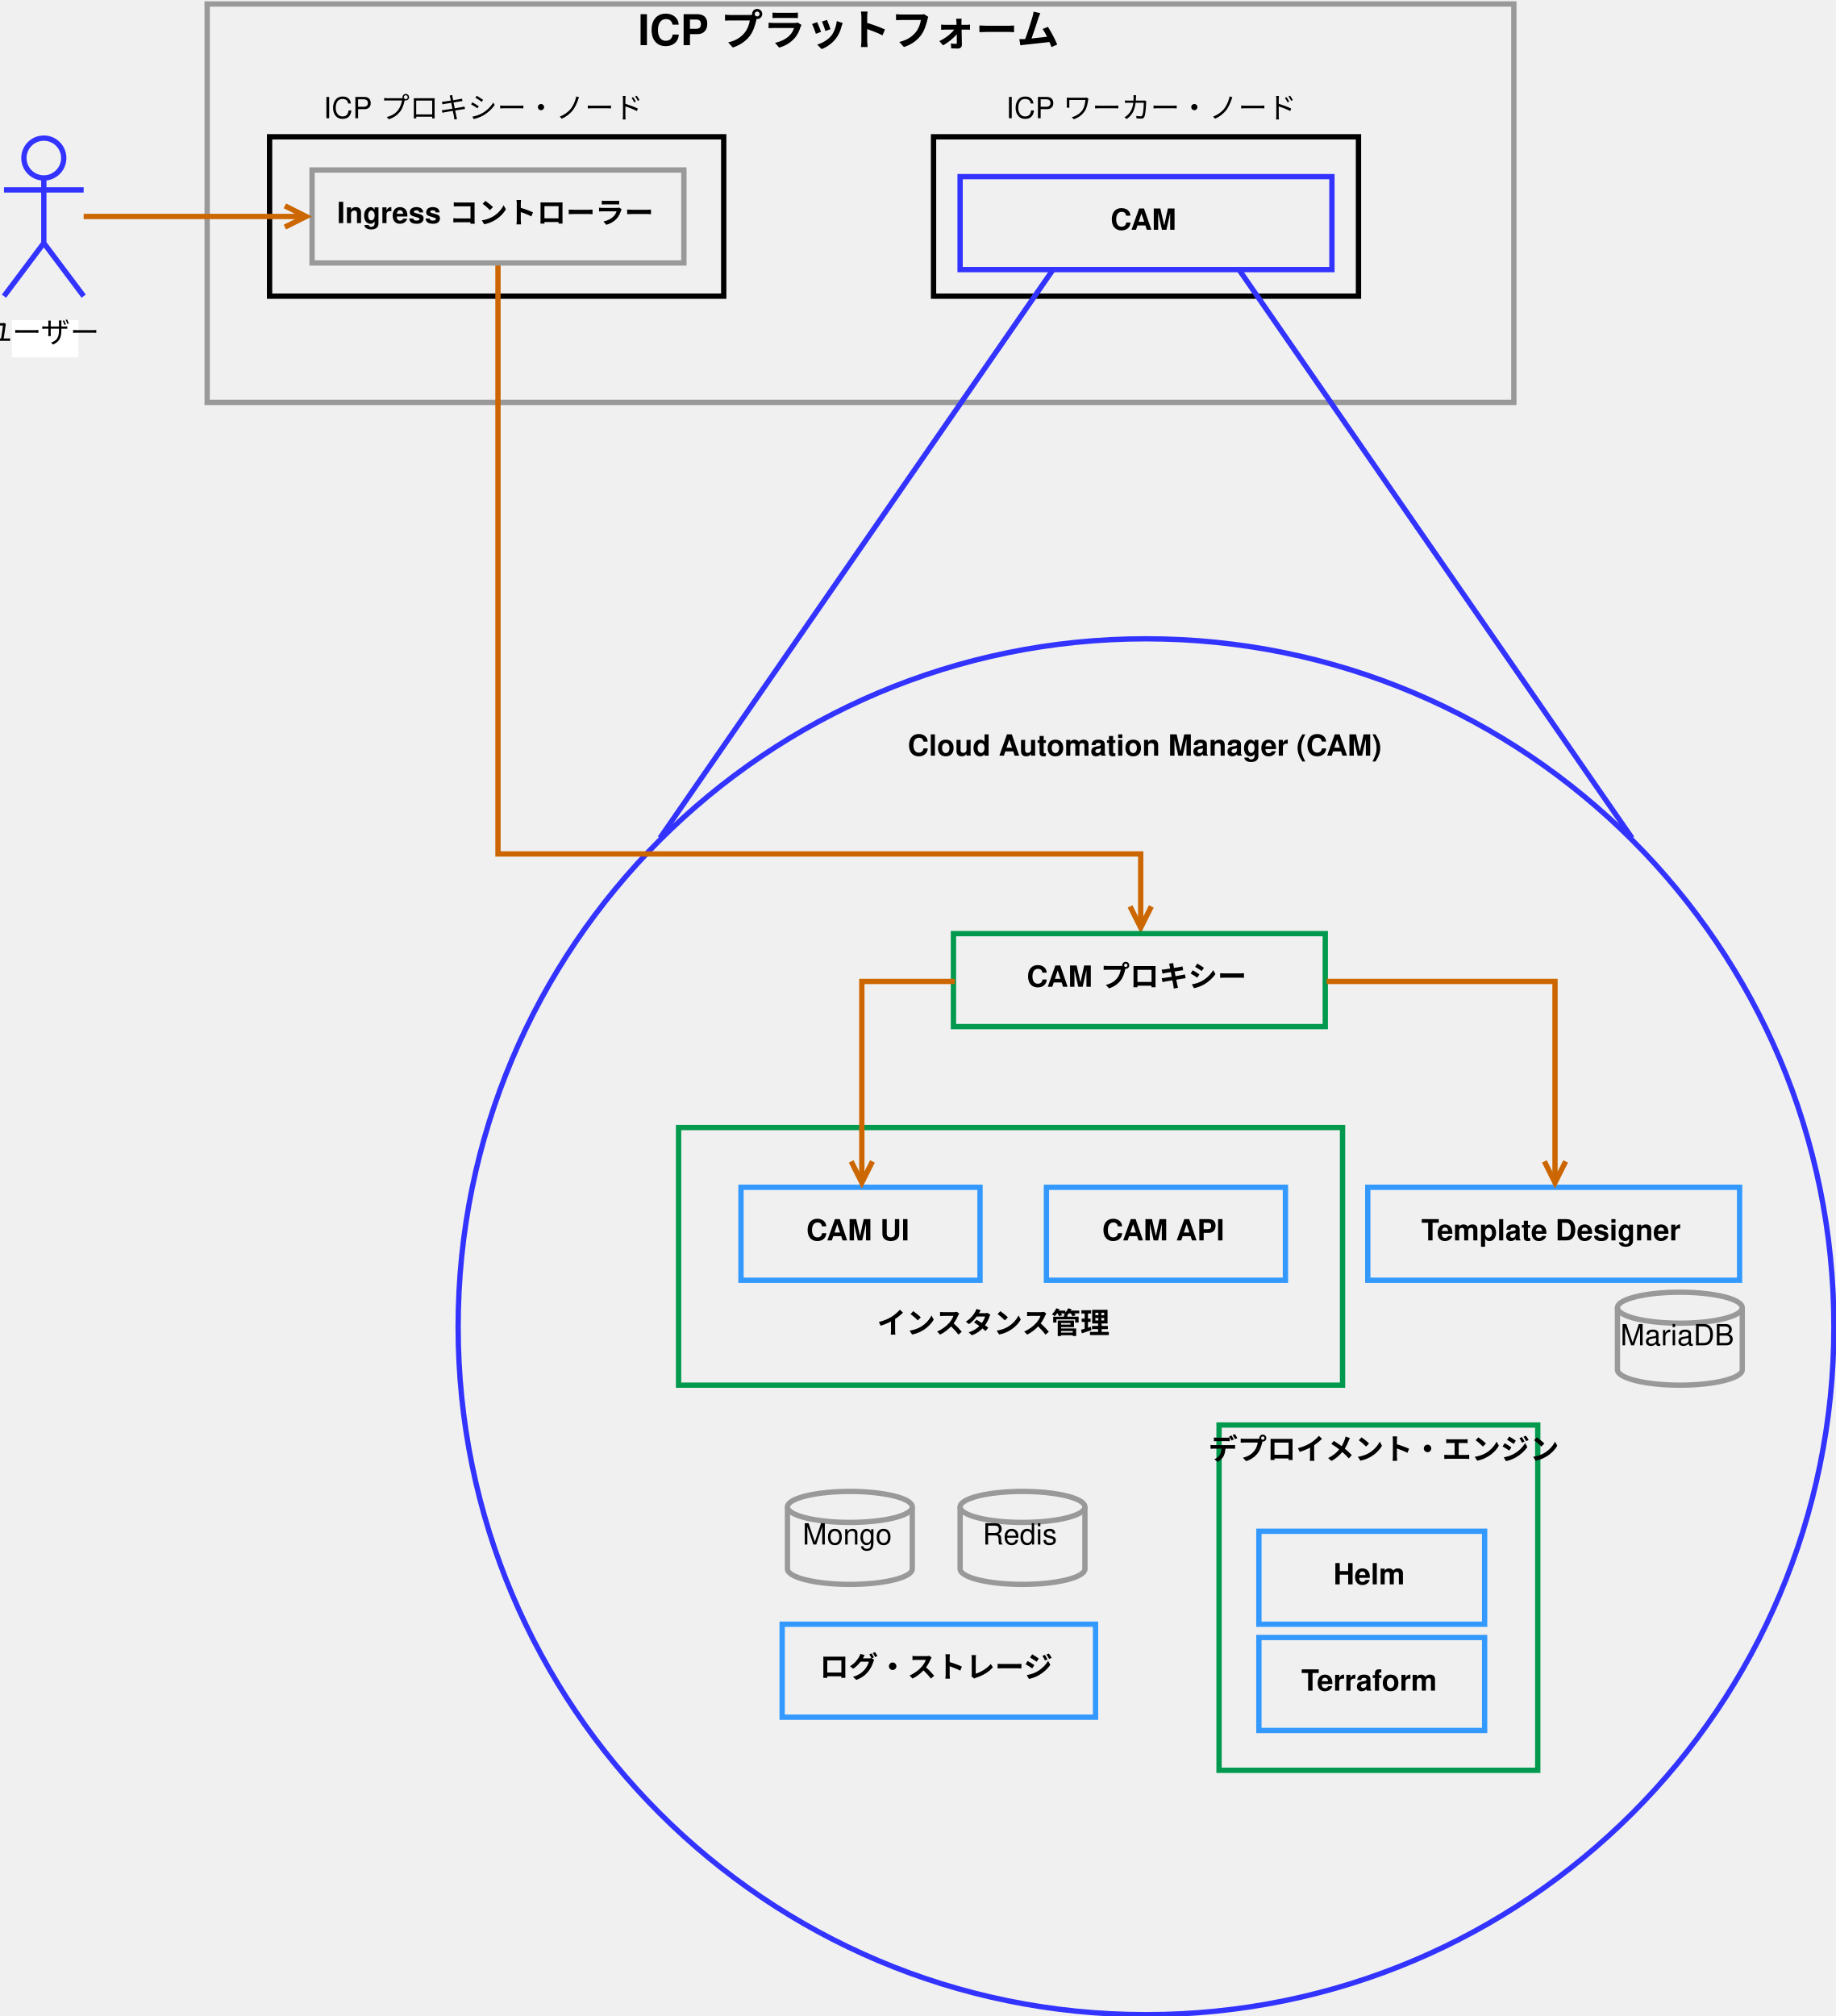
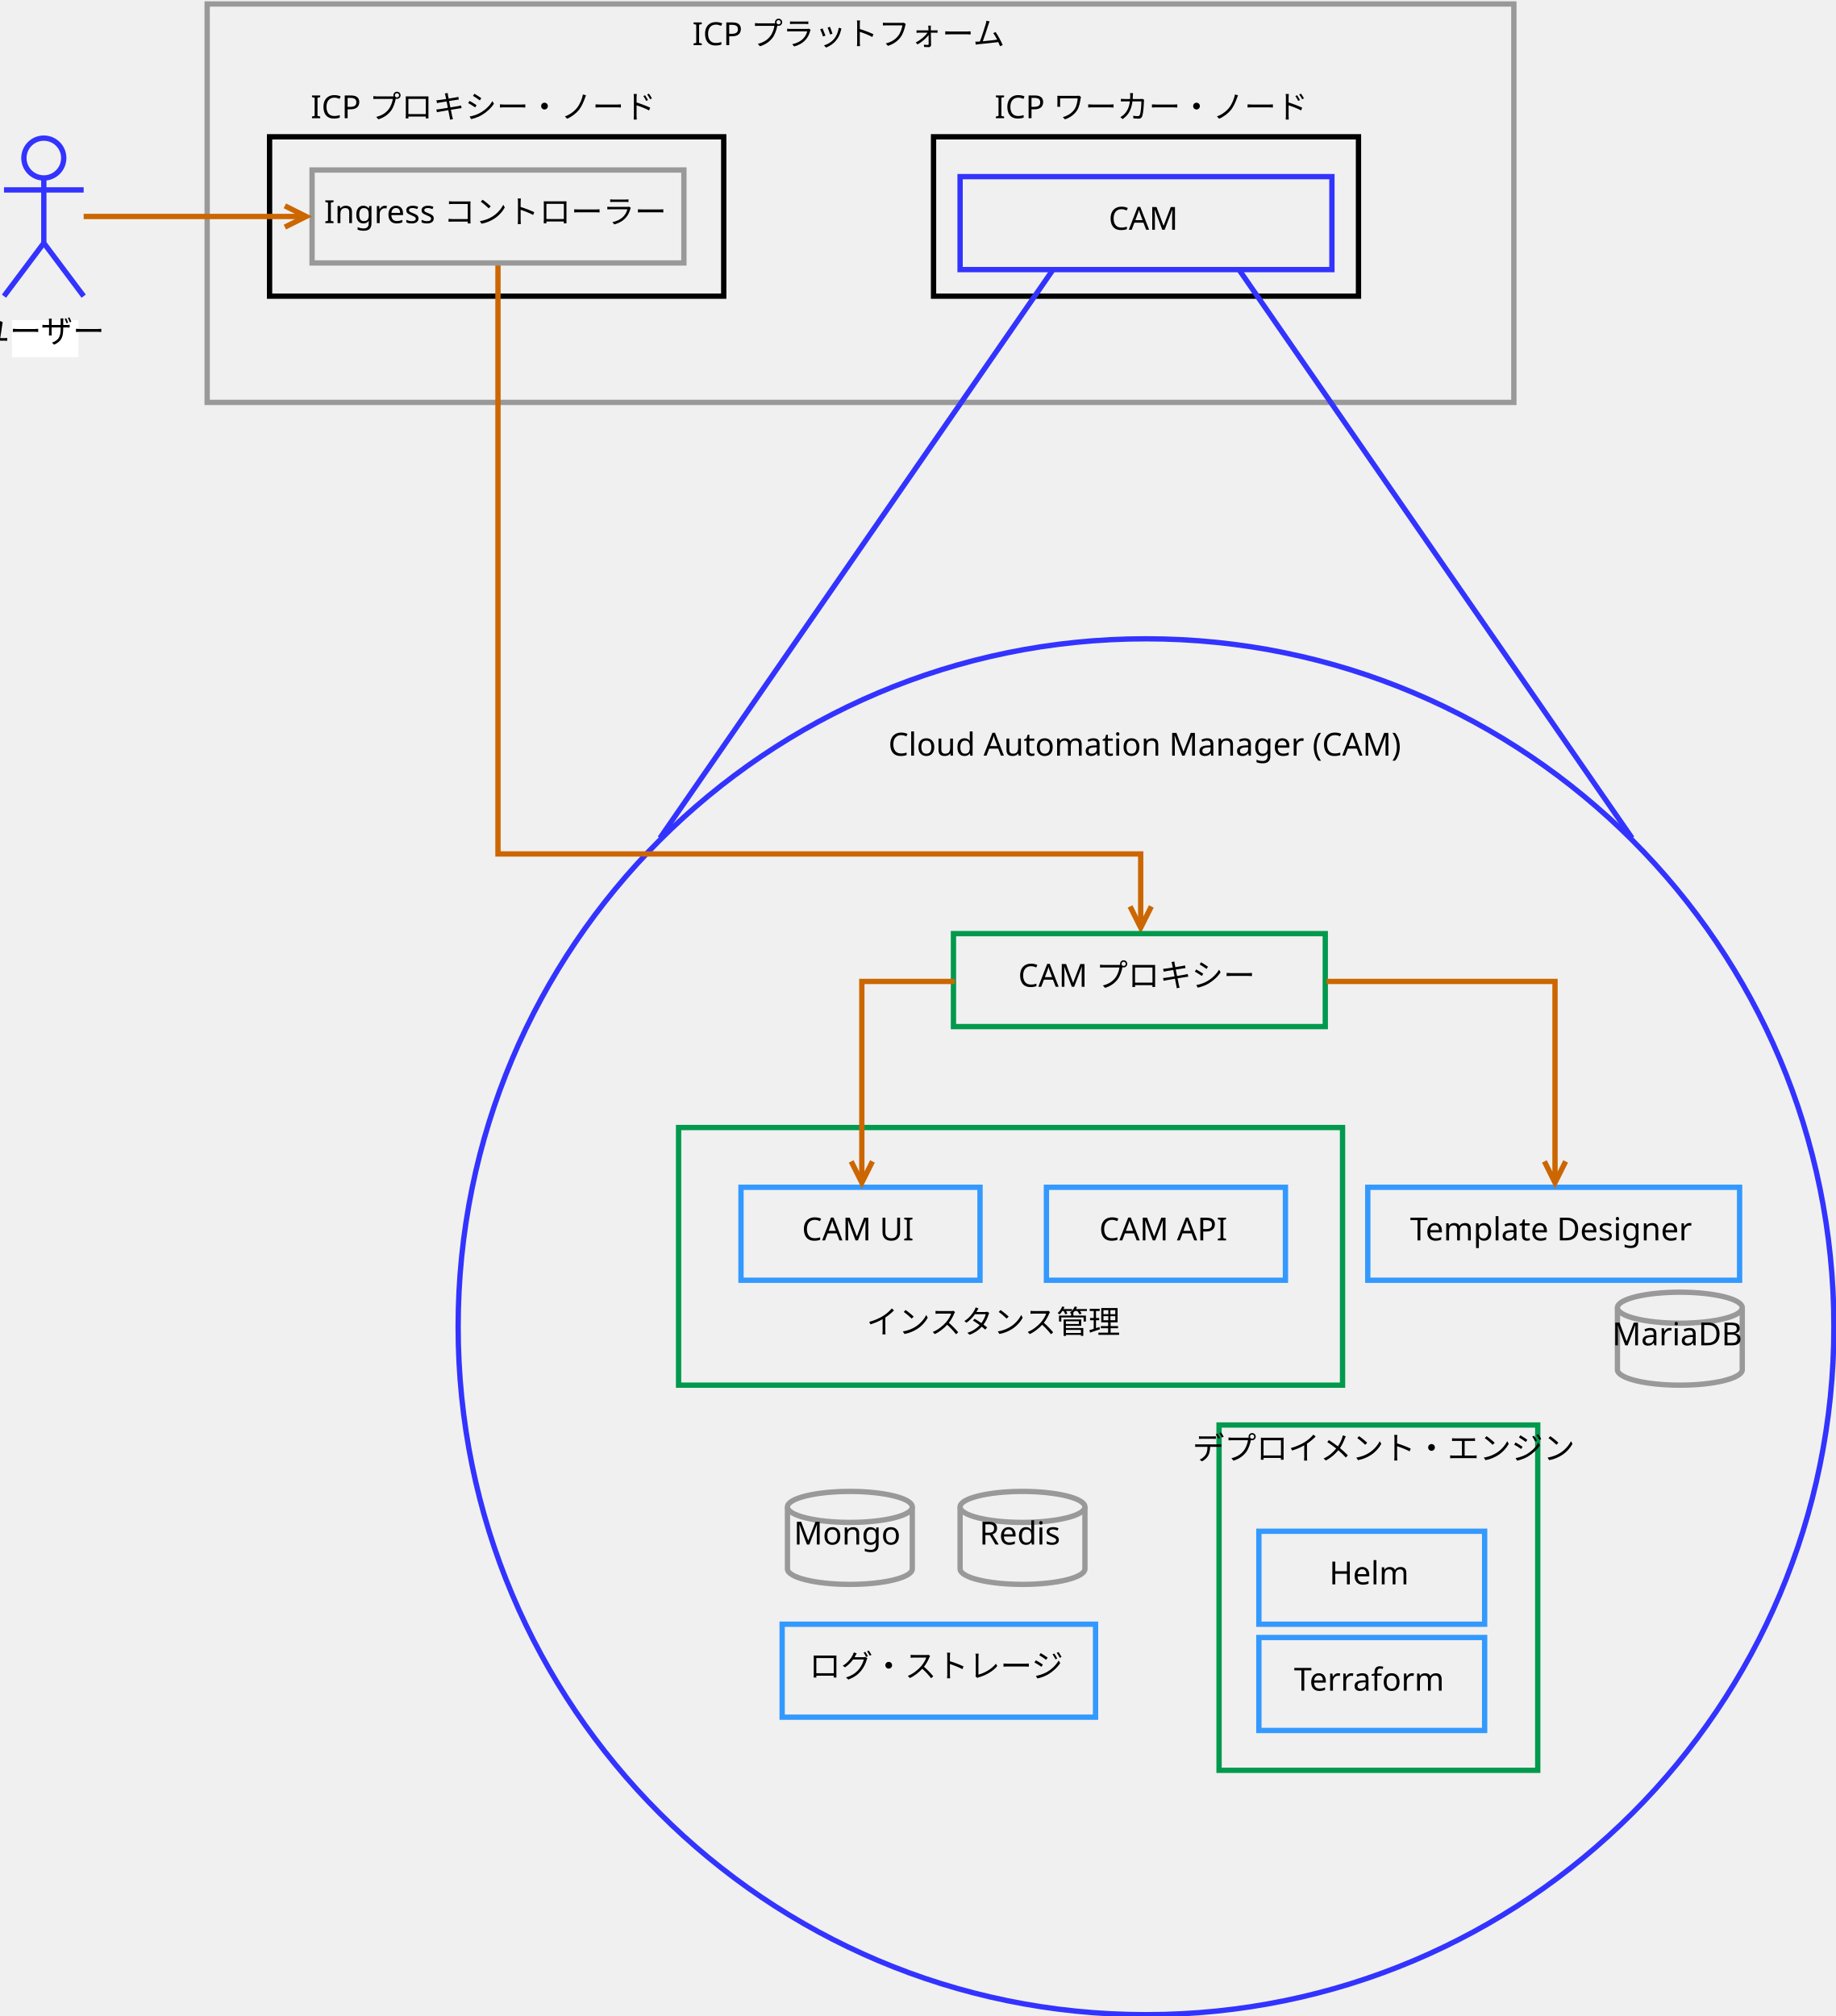
- <svg xmlns="http://www.w3.org/2000/svg" width="691px" height="759px" version="1.1">
-   <g transform="translate(.5 .5)">
-     <g fill="none" pointer-events="none" stroke-width="2">
-       <rect x="77.5" y="1" width="492" height="150" stroke="#999" />
-       <ellipse cx="431" cy="499" rx="259" ry="259" stroke="#33f" />
-       <rect x="255" y="424" width="250" height="97" stroke="#00994d" />
-       <rect x="458.5" y="536" width="120" height="130" stroke="#00994d" />
-       <rect x="351" y="51" width="160" height="60" stroke="#000" />
-       <rect x="361" y="66" width="140" height="35" stroke="#33f" />
-     </g>
-     <g font-family="Helvetica" font-size="11px" font-weight="bold" text-anchor="middle">
-       <text x="430" y="86">CAM</text>
-     </g>
-     <g fill="none" pointer-events="none" stroke="#000" stroke-miterlimit="10" stroke-width="2">
-       <path d="m431 111" />
-       <path d="m431 111" />
-       <path d="m431 111" />
-     </g>
-     <g font-family="Helvetica" font-size="11px" text-anchor="middle">
-       <text x="433" y="44">ICP ワーカー・ノード</text>
-     </g>
-     <g font-family="Helvetica" font-size="11px" font-weight="bold" text-anchor="middle">
-       <text x="430.5" y="284">Cloud Automation Manager (CAM)</text>
-     </g>
-     <g fill="none" pointer-events="none" stroke-width="2">
-       <path d="m248 315 148-214" stroke="#33f" stroke-miterlimit="10" />
-       <path d="m614 315-148-214" stroke="#33f" stroke-miterlimit="10" />
-       <rect x="101" y="51" width="171" height="60" stroke="#000" />
-       <path d="m187 99v222h242v25.53" stroke="#c60" stroke-miterlimit="10" />
-       <path d="m425 340.76 4 8 4-8" stroke="#c60" stroke-miterlimit="10" />
-       <rect x="117" y="63.5" width="140" height="35" stroke="#999" />
-     </g>
-     <g font-family="Helvetica" font-size="11px" font-weight="bold" text-anchor="middle">
-       <text x="186" y="83.5">Ingress コントローラー</text>
-     </g>
-     <g font-family="Helvetica" font-size="11px" text-anchor="middle">
-       <text x="181.5" y="44">ICP プロキシー・ノード</text>
-     </g>
-     <rect x="358.5" y="351" width="140" height="35" fill="none" pointer-events="none" stroke="#00994d" stroke-width="2" />
-     <g font-family="Helvetica" font-size="11px" font-weight="bold" text-anchor="middle">
-       <text x="427.5" y="371">CAM プロキシー</text>
-     </g>
-     <rect x="278.5" y="446.5" width="90" height="35" fill="none" pointer-events="none" stroke="#39f" stroke-width="2" />
-     <g font-family="Helvetica" font-size="11px" font-weight="bold" text-anchor="middle">
-       <text x="322.5" y="466.5">CAM UI</text>
-     </g>
-     <rect x="393.5" y="446.5" width="90" height="35" fill="none" pointer-events="none" stroke="#39f" stroke-width="2" />
-     <g font-family="Helvetica" font-size="11px" font-weight="bold" text-anchor="middle">
-       <text x="437.5" y="466.5">CAM API</text>
-     </g>
-     <rect x="514.5" y="446.5" width="140" height="35" fill="none" pointer-events="none" stroke="#39f" stroke-width="2" />
-     <g font-family="Helvetica" font-size="11px" font-weight="bold" text-anchor="middle">
-       <text x="583.5" y="466.5">Template Designer</text>
-     </g>
-     <rect x="473.5" y="576" width="85" height="35" fill="none" pointer-events="none" stroke="#39f" stroke-width="2" />
-     <g font-family="Helvetica" font-size="11px" font-weight="bold" text-anchor="middle">
-       <text x="515" y="596">Helm</text>
-     </g>
-     <rect x="473.5" y="616" width="85" height="35" fill="none" pointer-events="none" stroke="#39f" stroke-width="2" />
-     <g font-family="Helvetica" font-size="11px" font-weight="bold" text-anchor="middle">
-       <text x="515" y="636">Terraform</text>
-     </g>
-     <g font-family="Helvetica" font-size="11px" font-weight="bold" text-anchor="middle">
-       <text x="520.5" y="549">デプロイメント・エンジン</text>
-     </g>
-     <path d="m296 590.17v-23.34c0-3.22 10.52-5.83 23.5-5.83s23.5 2.61 23.5 5.83v23.34c0 3.22-10.52 5.83-23.5 5.83s-23.5-2.61-23.5-5.83z" fill="none" pointer-events="none" stroke="#999" stroke-miterlimit="10" stroke-width="2" />
-     <path d="m296 566.83c0 3.22 10.52 5.84 23.5 5.84s23.5-2.62 23.5-5.84" fill="none" pointer-events="none" stroke="#999" stroke-miterlimit="10" stroke-width="2" />
-     <g font-family="Helvetica" font-size="11px" text-anchor="middle">
-       <text x="318.5" y="581">Mongo</text>
-     </g>
-     <path d="m361 590.17v-23.34c0-3.22 10.52-5.83 23.5-5.83s23.5 2.61 23.5 5.83v23.34c0 3.22-10.52 5.83-23.5 5.83s-23.5-2.61-23.5-5.83z" fill="none" pointer-events="none" stroke="#999" stroke-miterlimit="10" stroke-width="2" />
-     <path d="m361 566.83c0 3.22 10.52 5.84 23.5 5.84s23.5-2.62 23.5-5.84" fill="none" pointer-events="none" stroke="#999" stroke-miterlimit="10" stroke-width="2" />
-     <g font-family="Helvetica" font-size="11px" text-anchor="middle">
-       <text x="383.5" y="581">Redis</text>
-     </g>
-     <path d="m608.5 515.17v-23.34c0-3.22 10.52-5.83 23.5-5.83s23.5 2.61 23.5 5.83v23.34c0 3.22-10.52 5.83-23.5 5.83s-23.5-2.61-23.5-5.83z" fill="none" pointer-events="none" stroke="#999" stroke-miterlimit="10" stroke-width="2" />
-     <path d="m608.5 491.83c0 3.22 10.52 5.84 23.5 5.84s23.5-2.62 23.5-5.84" fill="none" pointer-events="none" stroke="#999" stroke-miterlimit="10" stroke-width="2" />
-     <g font-family="Helvetica" font-size="11px" text-anchor="middle">
-       <text x="631" y="506">MariaDB</text>
-     </g>
-     <rect x="294" y="611" width="118" height="35" fill="none" pointer-events="none" stroke="#39f" stroke-width="2" />
-     <g font-family="Helvetica" font-size="11px" font-weight="bold" text-anchor="middle">
-       <text x="352" y="631">ログ・ストレージ</text>
-     </g>
-     <g fill="none" pointer-events="none" stroke-width="2">
-       <path d="m31 81h81.53" stroke="#c60" stroke-miterlimit="10" />
-       <path d="m106.76 85 8-4-8-4" stroke="#c60" stroke-miterlimit="10" />
-       <ellipse cx="16" cy="59" rx="7.5" ry="7.5" stroke="#33f" />
-       <path d="m16 66v25m0-20h-15m15 0h15m-15 20-15 20m15-20 15 20" stroke="#33f" stroke-miterlimit="10" />
-     </g>
-     <g font-family="Helvetica" font-size="11px" text-anchor="middle">
-       <rect x="4" y="120" width="25" height="14" fill="#fff" stroke-width="0" />
-       <text x="15" y="128.5">ユーザー</text>
-     </g>
-     <path d="m499 369h86v73.53" fill="none" pointer-events="none" stroke="#c60" stroke-miterlimit="10" stroke-width="2" />
-     <path d="m581 436.76 4 8 4-8" fill="none" pointer-events="none" stroke="#c60" stroke-miterlimit="10" stroke-width="2" />
-     <g font-family="Helvetica" font-size="11px" font-weight="bold" text-anchor="middle">
-       <text x="373.5" y="501.5">インスタンス管理</text>
-     </g>
-     <path d="m359 369h-35v73.53" fill="none" pointer-events="none" stroke="#c60" stroke-miterlimit="10" stroke-width="2" />
-     <path d="m320 436.76 4 8 4-8" fill="none" pointer-events="none" stroke="#c60" stroke-miterlimit="10" stroke-width="2" />
-     <g font-family="Helvetica" font-size="16px" font-weight="bold" text-anchor="middle">
-       <text x="319" y="16.5">ICP プラットフォーム</text>
-     </g>
+ <svg xmlns="http://www.w3.org/2000/svg" width="691px" height="759px" version="1.1" id="svg164">
+   <defs id="defs168" />
+   <g style="fill:none;stroke-width:2" id="g16" pointer-events="none" transform="translate(0.5,0.5)">
+     <rect style="stroke:#999999" id="rect4" height="150" width="492" y="1" x="77.5" />
+     <circle style="stroke:#3333ff" r="259" id="ellipse6" cy="499" cx="431" />
+     <rect style="stroke:#00994d" id="rect8" height="97" width="250" y="424" x="255" />
+     <rect style="stroke:#00994d" id="rect10" height="130" width="120" y="536" x="458.5" />
+     <rect style="stroke:#000000" id="rect12" height="60" width="160" y="51" x="351" />
+     <rect style="stroke:#3333ff" id="rect14" height="35" width="140" y="66" x="361" />
  </g>
+   <text style="font-weight:normal;font-size:12px;font-family:'MS UI Gothic';text-anchor:middle;-inkscape-font-specification:'MS UI Gothic, Normal';font-style:normal;font-stretch:normal;font-variant:normal;text-align:center;writing-mode:lr;font-variant-ligatures:normal;font-variant-caps:normal;font-variant-numeric:normal;font-feature-settings:normal;" x="430.5" y="86.5" id="text18">CAM</text>
+   <g style="fill:none;stroke:#000000;stroke-width:2;stroke-miterlimit:10" id="g28" stroke-miterlimit="10" pointer-events="none" transform="translate(0.5,0.5)">
+     <path id="path22" d="M 431,111" />
+     <path id="path24" d="M 431,111" />
+     <path id="path26" d="M 431,111" />
+   </g>
+   <text style="font-size:12px;font-family:'MS UI Gothic';text-anchor:middle;-inkscape-font-specification:'MS UI Gothic, Normal';font-weight:normal;font-style:normal;font-stretch:normal;font-variant:normal;text-align:center;writing-mode:lr;font-variant-ligatures:normal;font-variant-caps:normal;font-variant-numeric:normal;font-feature-settings:normal;" x="433.5" y="44.5" id="text30">ICP ワーカー・ノード</text>
+   <text style="font-weight:normal;font-size:12px;font-family:'MS UI Gothic';text-anchor:middle;-inkscape-font-specification:'MS UI Gothic, Normal';font-style:normal;font-stretch:normal;font-variant:normal;text-align:center;writing-mode:lr;font-variant-ligatures:normal;font-variant-caps:normal;font-variant-numeric:normal;font-feature-settings:normal;" x="431" y="284.5" id="text34">Cloud Automation Manager (CAM)</text>
+   <g style="fill:none;stroke-width:2" id="g50" pointer-events="none" transform="translate(0.5,0.5)">
+     <path style="stroke:#3333ff;stroke-miterlimit:10" id="path38" stroke-miterlimit="10" d="M 248,315 396,101" />
+     <path style="stroke:#3333ff;stroke-miterlimit:10" id="path40" stroke-miterlimit="10" d="M 614,315 466,101" />
+     <rect style="stroke:#000000" id="rect42" height="60" width="171" y="51" x="101" />
+     <path style="stroke:#cc6600;stroke-miterlimit:10" id="path44" stroke-miterlimit="10" d="m 187,99 v 222 h 242 v 25.53" />
+     <path style="stroke:#cc6600;stroke-miterlimit:10" id="path46" stroke-miterlimit="10" d="m 425,340.76 4,8 4,-8" />
+     <rect style="stroke:#999999" id="rect48" height="35" width="140" y="63.5" x="117" />
+   </g>
+   <text style="font-weight:normal;font-size:12px;font-family:'MS UI Gothic';text-anchor:middle;-inkscape-font-specification:'MS UI Gothic, Normal';font-style:normal;font-stretch:normal;font-variant:normal;text-align:center;writing-mode:lr;font-variant-ligatures:normal;font-variant-caps:normal;font-variant-numeric:normal;font-feature-settings:normal;" x="186.5" y="84" id="text52">Ingress コントローラー</text>
+   <text style="font-size:12px;font-family:'MS UI Gothic';text-anchor:middle;-inkscape-font-specification:'MS UI Gothic, Normal';font-weight:normal;font-style:normal;font-stretch:normal;font-variant:normal;text-align:center;writing-mode:lr;font-variant-ligatures:normal;font-variant-caps:normal;font-variant-numeric:normal;font-feature-settings:normal;" x="182" y="44.5" id="text56">ICP プロキシー・ノード</text>
+   <rect style="fill:none;stroke:#00994d;stroke-width:2" id="rect60" pointer-events="none" height="35" width="140" y="351.5" x="359" />
+   <text style="font-weight:normal;font-size:12px;font-family:'MS UI Gothic';text-anchor:middle;-inkscape-font-specification:'MS UI Gothic, Normal';font-style:normal;font-stretch:normal;font-variant:normal;text-align:center;writing-mode:lr;font-variant-ligatures:normal;font-variant-caps:normal;font-variant-numeric:normal;font-feature-settings:normal;" x="428" y="371.5" id="text62">CAM プロキシー</text>
+   <rect style="fill:none;stroke:#3399ff;stroke-width:2" id="rect66" pointer-events="none" height="35" width="90" y="447" x="279" />
+   <text style="font-weight:normal;font-size:12px;font-family:'MS UI Gothic';text-anchor:middle;-inkscape-font-specification:'MS UI Gothic, Normal';font-style:normal;font-stretch:normal;font-variant:normal;text-align:center;writing-mode:lr;font-variant-ligatures:normal;font-variant-caps:normal;font-variant-numeric:normal;font-feature-settings:normal;" x="323" y="467" id="text68">CAM UI</text>
+   <rect style="fill:none;stroke:#3399ff;stroke-width:2" id="rect72" pointer-events="none" height="35" width="90" y="447" x="394" />
+   <text style="font-weight:normal;font-size:12px;font-family:'MS UI Gothic';text-anchor:middle;-inkscape-font-specification:'MS UI Gothic, Normal';font-style:normal;font-stretch:normal;font-variant:normal;text-align:center;writing-mode:lr;font-variant-ligatures:normal;font-variant-caps:normal;font-variant-numeric:normal;font-feature-settings:normal;" x="438" y="467" id="text74">CAM API</text>
+   <rect style="fill:none;stroke:#3399ff;stroke-width:2" id="rect78" pointer-events="none" height="35" width="140" y="447" x="515" />
+   <text style="font-weight:normal;font-size:12px;font-family:'MS UI Gothic';text-anchor:middle;-inkscape-font-specification:'MS UI Gothic, Normal';font-style:normal;font-stretch:normal;font-variant:normal;text-align:center;writing-mode:lr;font-variant-ligatures:normal;font-variant-caps:normal;font-variant-numeric:normal;font-feature-settings:normal;" x="584" y="467" id="text80">Template Designer</text>
+   <rect style="fill:none;stroke:#3399ff;stroke-width:2" id="rect84" pointer-events="none" height="35" width="85" y="576.5" x="474" />
+   <text style="font-weight:normal;font-size:12px;font-family:'MS UI Gothic';text-anchor:middle;-inkscape-font-specification:'MS UI Gothic, Normal';font-style:normal;font-stretch:normal;font-variant:normal;text-align:center;writing-mode:lr;font-variant-ligatures:normal;font-variant-caps:normal;font-variant-numeric:normal;font-feature-settings:normal;" x="515.5" y="596.5" id="text86">Helm</text>
+   <rect style="fill:none;stroke:#3399ff;stroke-width:2" id="rect90" pointer-events="none" height="35" width="85" y="616.5" x="474" />
+   <text style="font-weight:normal;font-size:12px;font-family:'MS UI Gothic';text-anchor:middle;-inkscape-font-specification:'MS UI Gothic, Normal';font-style:normal;font-stretch:normal;font-variant:normal;text-align:center;writing-mode:lr;font-variant-ligatures:normal;font-variant-caps:normal;font-variant-numeric:normal;font-feature-settings:normal;" x="515.5" y="636.5" id="text92">Terraform</text>
+   <text style="font-weight:normal;font-size:12px;font-family:'MS UI Gothic';text-anchor:middle;-inkscape-font-specification:'MS UI Gothic, Normal';font-style:normal;font-stretch:normal;font-variant:normal;text-align:center;writing-mode:lr;font-variant-ligatures:normal;font-variant-caps:normal;font-variant-numeric:normal;font-feature-settings:normal;" x="521" y="549.5" id="text96">デプロイメント・エンジン</text>
+   <path style="fill:none;stroke:#999999;stroke-width:2;stroke-miterlimit:10" id="path100" stroke-miterlimit="10" pointer-events="none" d="m 296.5,590.67 v -23.34 c 0,-3.22 10.52,-5.83 23.5,-5.83 12.98,0 23.5,2.61 23.5,5.83 v 23.34 c 0,3.22 -10.52,5.83 -23.5,5.83 -12.98,0 -23.5,-2.61 -23.5,-5.83 z" />
+   <path style="fill:none;stroke:#999999;stroke-width:2;stroke-miterlimit:10" id="path102" stroke-miterlimit="10" pointer-events="none" d="m 296.5,567.33 c 0,3.22 10.52,5.84 23.5,5.84 12.98,0 23.5,-2.62 23.5,-5.84" />
+   <text style="font-size:12px;font-family:'MS UI Gothic';text-anchor:middle;-inkscape-font-specification:'MS UI Gothic, Normal';font-weight:normal;font-style:normal;font-stretch:normal;font-variant:normal;text-align:center;writing-mode:lr;font-variant-ligatures:normal;font-variant-caps:normal;font-variant-numeric:normal;font-feature-settings:normal;" x="319" y="581.5" id="text104">Mongo</text>
+   <path style="fill:none;stroke:#999999;stroke-width:2;stroke-miterlimit:10" id="path108" stroke-miterlimit="10" pointer-events="none" d="m 361.5,590.67 v -23.34 c 0,-3.22 10.52,-5.83 23.5,-5.83 12.98,0 23.5,2.61 23.5,5.83 v 23.34 c 0,3.22 -10.52,5.83 -23.5,5.83 -12.98,0 -23.5,-2.61 -23.5,-5.83 z" />
+   <path style="fill:none;stroke:#999999;stroke-width:2;stroke-miterlimit:10" id="path110" stroke-miterlimit="10" pointer-events="none" d="m 361.5,567.33 c 0,3.22 10.52,5.84 23.5,5.84 12.98,0 23.5,-2.62 23.5,-5.84" />
+   <text style="font-size:12px;font-family:'MS UI Gothic';text-anchor:middle;-inkscape-font-specification:'MS UI Gothic, Normal';font-weight:normal;font-style:normal;font-stretch:normal;font-variant:normal;text-align:center;writing-mode:lr;font-variant-ligatures:normal;font-variant-caps:normal;font-variant-numeric:normal;font-feature-settings:normal;" x="384" y="581.5" id="text112">Redis</text>
+   <path style="fill:none;stroke:#999999;stroke-width:2;stroke-miterlimit:10" id="path116" stroke-miterlimit="10" pointer-events="none" d="m 609,515.67 v -23.34 c 0,-3.22 10.52,-5.83 23.5,-5.83 12.98,0 23.5,2.61 23.5,5.83 v 23.34 c 0,3.22 -10.52,5.83 -23.5,5.83 -12.98,0 -23.5,-2.61 -23.5,-5.83 z" />
+   <path style="fill:none;stroke:#999999;stroke-width:2;stroke-miterlimit:10" id="path118" stroke-miterlimit="10" pointer-events="none" d="m 609,492.33 c 0,3.22 10.52,5.84 23.5,5.84 12.98,0 23.5,-2.62 23.5,-5.84" />
+   <text style="font-size:12px;font-family:'MS UI Gothic';text-anchor:middle;-inkscape-font-specification:'MS UI Gothic, Normal';font-weight:normal;font-style:normal;font-stretch:normal;font-variant:normal;text-align:center;writing-mode:lr;font-variant-ligatures:normal;font-variant-caps:normal;font-variant-numeric:normal;font-feature-settings:normal;" x="631.5" y="506.5" id="text120">MariaDB</text>
+   <rect style="fill:none;stroke:#3399ff;stroke-width:2" id="rect124" pointer-events="none" height="35" width="118" y="611.5" x="294.5" />
+   <text style="font-weight:normal;font-size:12px;font-family:'MS UI Gothic';text-anchor:middle;-inkscape-font-specification:'MS UI Gothic, Normal';font-style:normal;font-stretch:normal;font-variant:normal;text-align:center;writing-mode:lr;font-variant-ligatures:normal;font-variant-caps:normal;font-variant-numeric:normal;font-feature-settings:normal;" x="352.5" y="631.5" id="text126">ログ・ストレージ</text>
+   <g style="fill:none;stroke-width:2" id="g138" pointer-events="none" transform="translate(0.5,0.5)">
+     <path style="stroke:#cc6600;stroke-miterlimit:10" id="path130" stroke-miterlimit="10" d="m 31,81 h 81.53" />
+     <path style="stroke:#cc6600;stroke-miterlimit:10" id="path132" stroke-miterlimit="10" d="m 106.76,85 8,-4 -8,-4" />
+     <circle style="stroke:#3333ff" r="7.5" id="ellipse134" cy="59" cx="16" />
+     <path style="stroke:#3333ff;stroke-miterlimit:10" id="path136" stroke-miterlimit="10" d="M 16,66 V 91 M 16,71 H 1 m 15,0 H 31 M 16,91 1,111 m 15,-20 15,20" />
+   </g>
+   <rect x="4.5" y="120.5" width="25" height="14" id="rect140" style="font-size:medium;font-family:Helvetica;text-anchor:middle;fill:#ffffff;stroke-width:0" />
+   <text style="font-size:12px;font-family:'MS UI Gothic';text-anchor:middle;-inkscape-font-specification:'MS UI Gothic, Normal';font-weight:normal;font-style:normal;font-stretch:normal;font-variant:normal;text-align:center;writing-mode:lr;font-variant-ligatures:normal;font-variant-caps:normal;font-variant-numeric:normal;font-feature-settings:normal;" x="15.5" y="129" id="text142">ユーザー</text>
+   <path style="fill:none;stroke:#cc6600;stroke-width:2;stroke-miterlimit:10" id="path146" stroke-miterlimit="10" pointer-events="none" d="m 499.5,369.5 h 86 v 73.53" />
+   <path style="fill:none;stroke:#cc6600;stroke-width:2;stroke-miterlimit:10" id="path148" stroke-miterlimit="10" pointer-events="none" d="m 581.5,437.26 4,8 4,-8" />
+   <text style="font-weight:normal;font-size:12px;font-family:'MS UI Gothic';text-anchor:middle;-inkscape-font-specification:'MS UI Gothic, Normal';font-style:normal;font-stretch:normal;font-variant:normal;text-align:center;writing-mode:lr;font-variant-ligatures:normal;font-variant-caps:normal;font-variant-numeric:normal;font-feature-settings:normal;" x="374" y="502" id="text150">インスタンス管理</text>
+   <path style="fill:none;stroke:#cc6600;stroke-width:2;stroke-miterlimit:10" id="path154" stroke-miterlimit="10" pointer-events="none" d="m 359.5,369.5 h -35 v 73.53" />
+   <path style="fill:none;stroke:#cc6600;stroke-width:2;stroke-miterlimit:10" id="path156" stroke-miterlimit="10" pointer-events="none" d="m 320.5,437.26 4,8 4,-8" />
+   <text style="font-weight:normal;font-size:12px;font-family:'MS UI Gothic';text-anchor:middle;-inkscape-font-specification:'MS UI Gothic, Normal';font-style:normal;font-stretch:normal;font-variant:normal;text-align:center;writing-mode:lr;font-variant-ligatures:normal;font-variant-caps:normal;font-variant-numeric:normal;font-feature-settings:normal;" x="319.5" y="17" id="text158">ICP プラットフォーム</text>
</svg>
